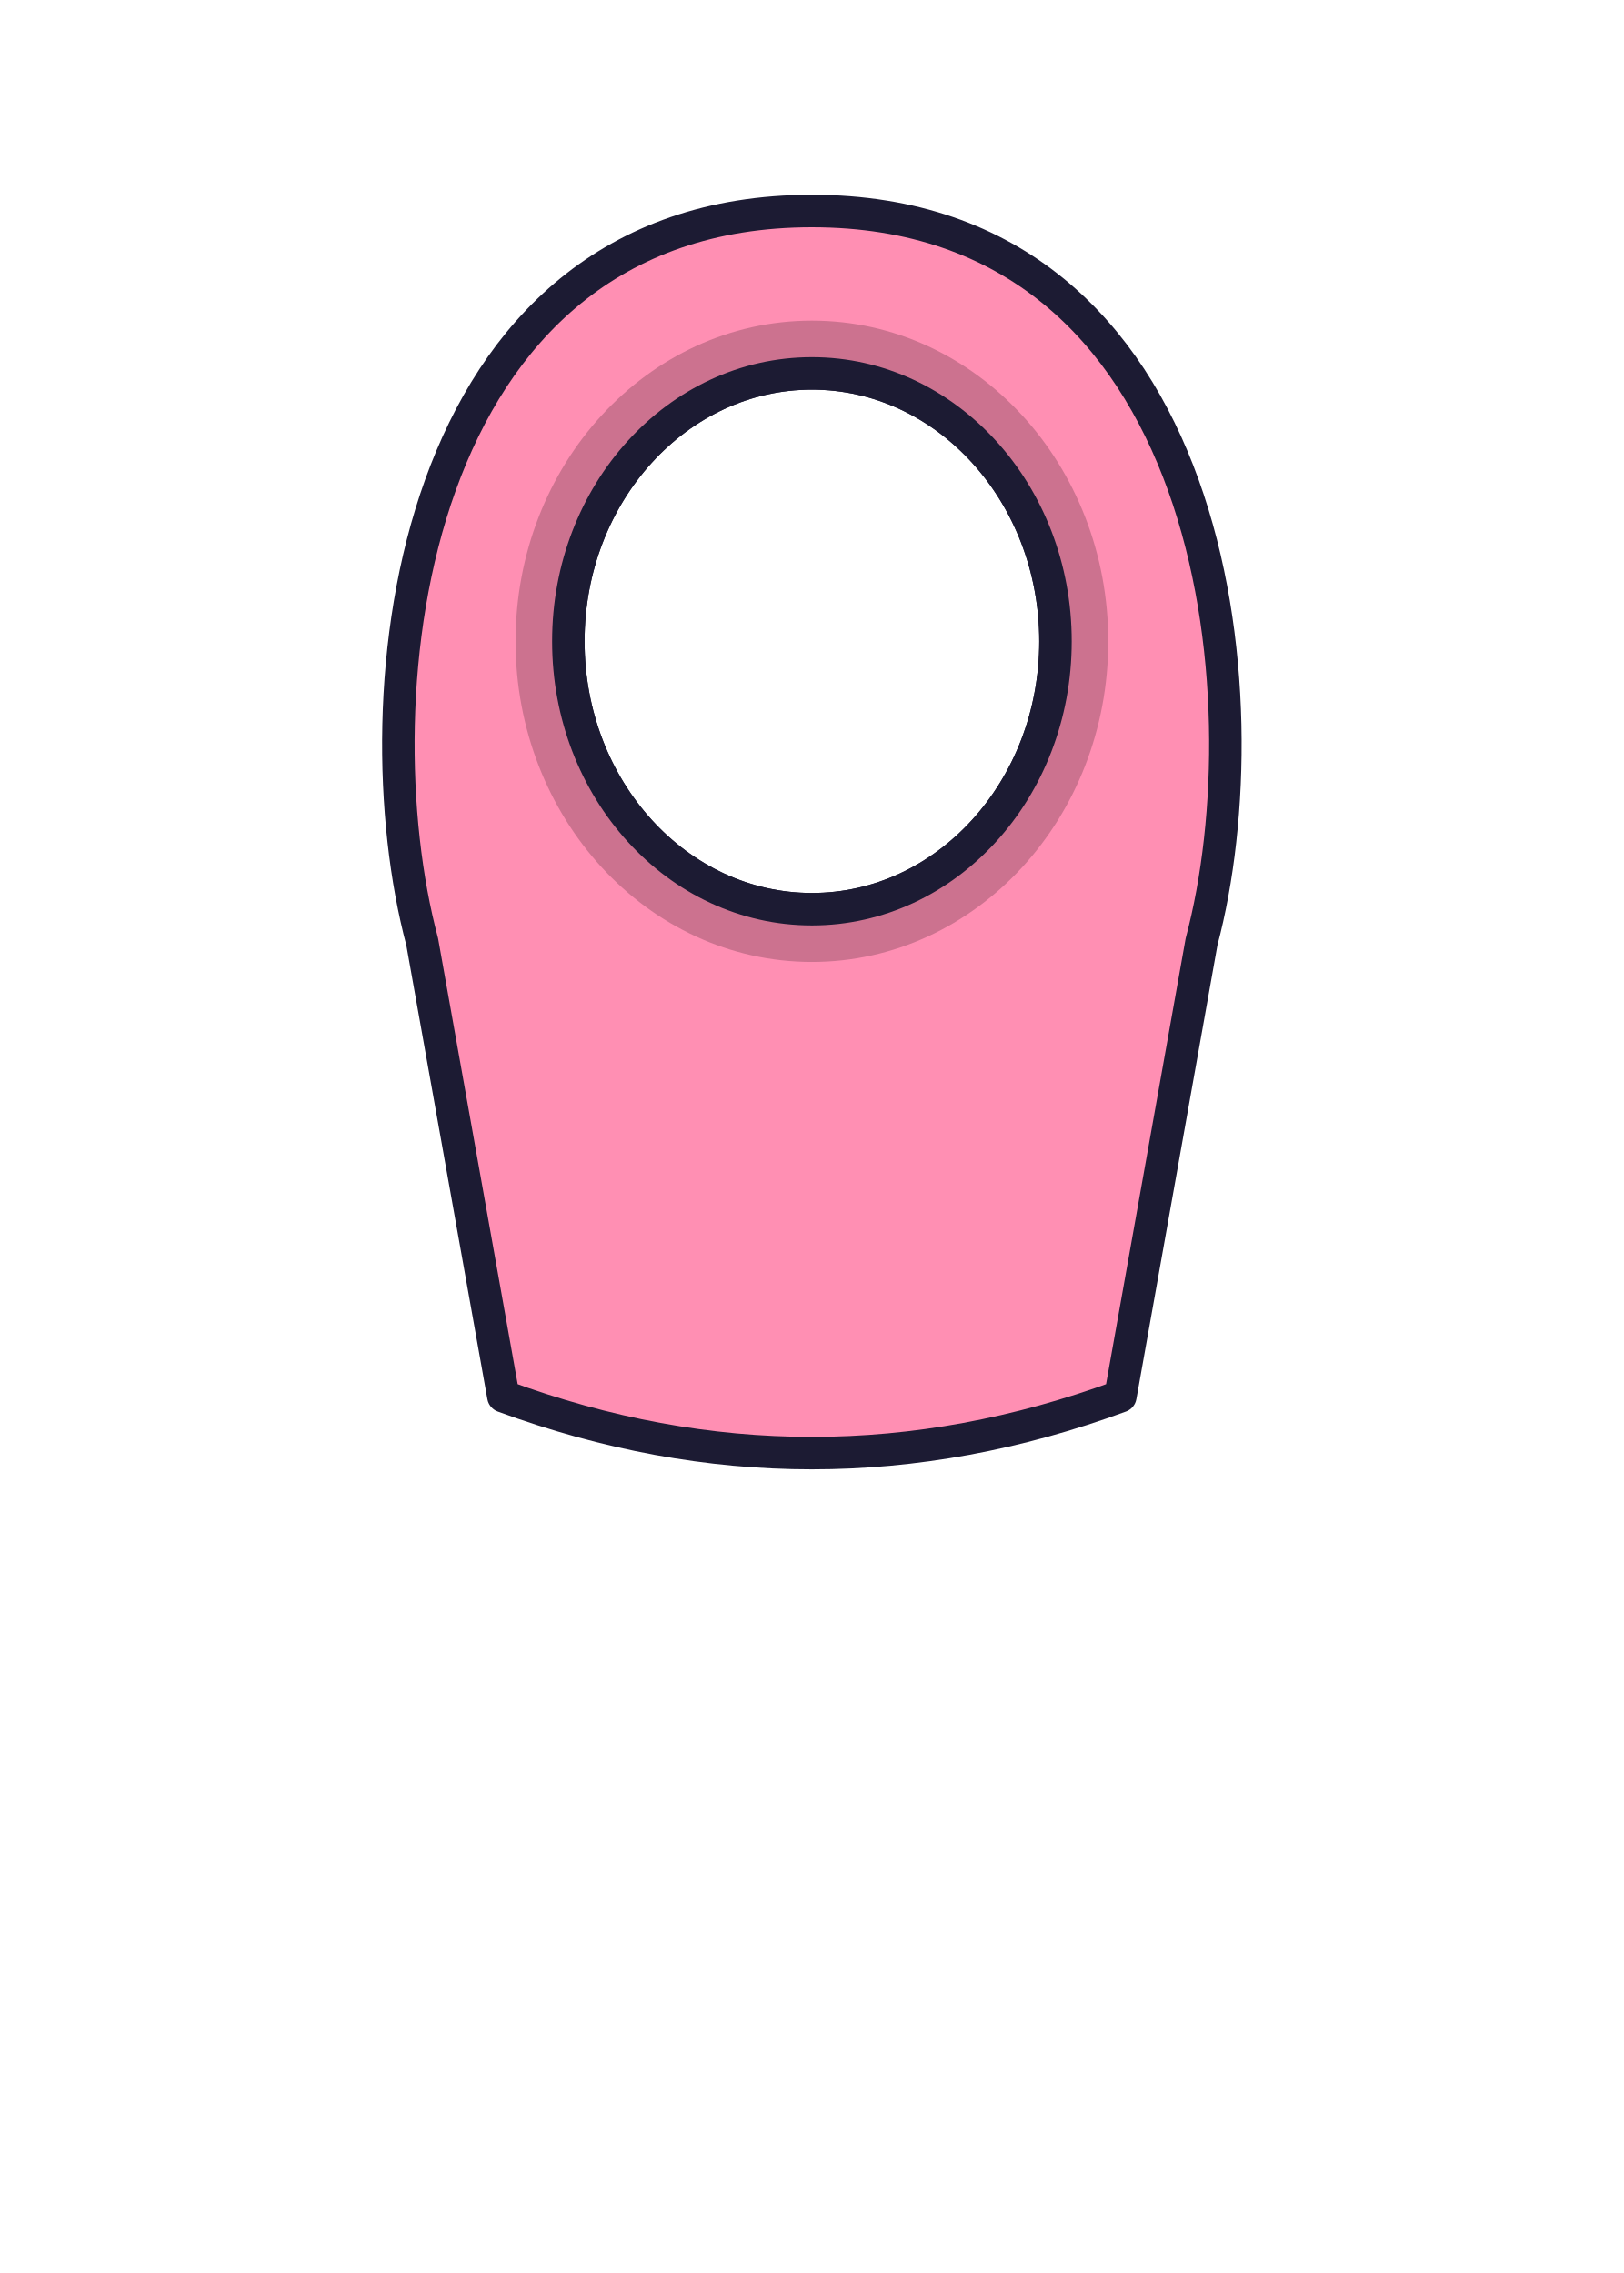
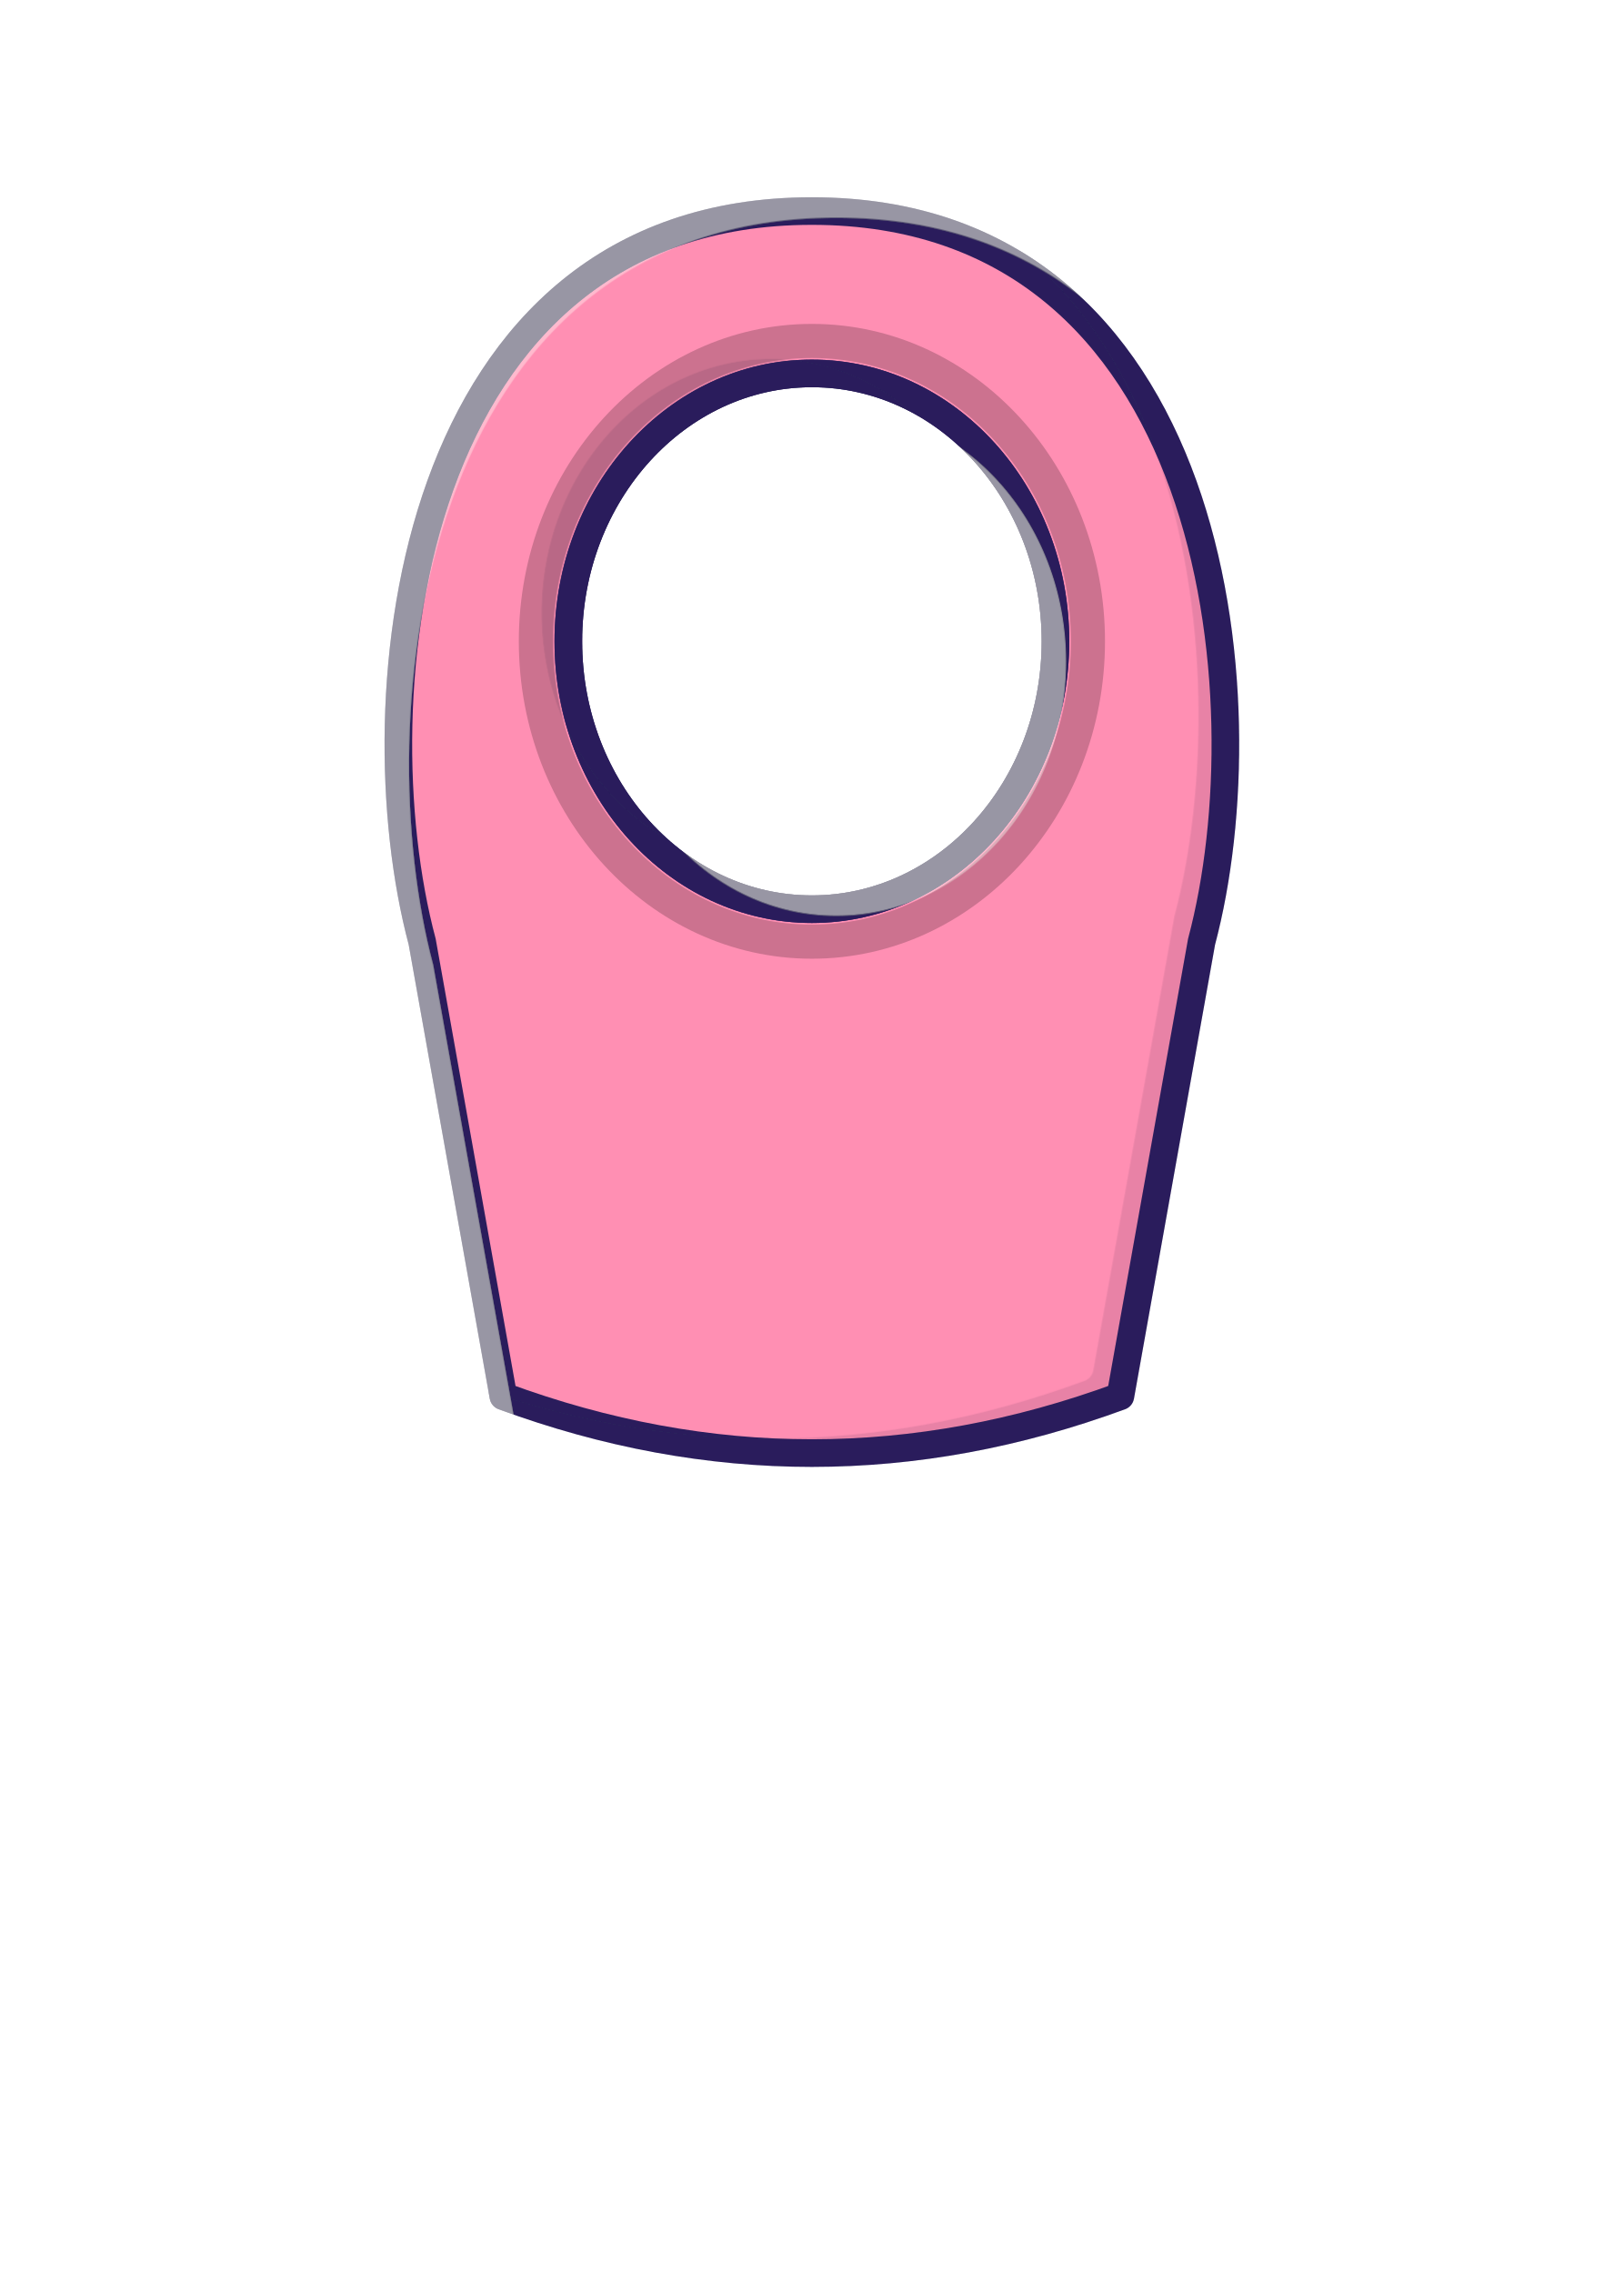
- <svg xmlns="http://www.w3.org/2000/svg" viewBox="0 0 200 280">
-   <g stroke="#1c1b33" stroke-width="4" stroke-linejoin="round" stroke-linecap="round">
-     <path d="M100 26 C150 26 156 86 148 116 L138 172 Q100 186 62 172 L52 116 C44 86 50 26 100 26 Z M100 46 A30 33 0 1 0 100.01 46 Z" fill="#ff8fb3" fill-rule="evenodd" />
-     <path d="M100 42 A34 37 0 1 0 100.01 42 Z" fill="none" stroke="#cc728f" stroke-width="5" />
-     <path d="M100 46 A30 33 0 1 0 100.01 46 Z" fill="none" />
+ <svg xmlns="http://www.w3.org/2000/svg" data-style="2d" viewBox="0 0 200 280">
+   <defs>
+     <filter id="s2d" x="-5%" y="-5%" width="110%" height="110%">
+       <feOffset in="SourceAlpha" dx="-5.0" dy="-3.5" result="a" />
+       <feComposite in="SourceAlpha" in2="a" operator="out" result="edgeS" />
+       <feFlood flood-color="#2b1f5c" flood-opacity=".2" />
+       <feComposite in2="edgeS" operator="in" result="shadow" />
+       <feOffset in="SourceAlpha" dx="3.0" dy="2.5" result="b" />
+       <feComposite in="SourceAlpha" in2="b" operator="out" result="edgeH" />
+       <feFlood flood-color="#ffffff" flood-opacity=".3" />
+       <feComposite in2="edgeH" operator="in" result="hi" />
+       <feMerge>
+         <feMergeNode in="SourceGraphic" />
+         <feMergeNode in="shadow" />
+         <feMergeNode in="hi" />
+       </feMerge>
+     </filter>
+   </defs>
+   <g filter="url(#s2d)">
+     <g stroke="#2b1f5c" stroke-width="3.4" stroke-linejoin="round" stroke-linecap="round">
+       <path d="M100 26 C150 26 156 86 148 116 L138 172 Q100 186 62 172 L52 116 C44 86 50 26 100 26 Z M100 46 A30 33 0 1 0 100.01 46 Z" fill="#ff8fb3" fill-rule="evenodd" />
+       <path d="M100 42 A34 37 0 1 0 100.01 42 Z" fill="none" stroke="#cc728f" stroke-width="4.2" />
+       <path d="M100 46 A30 33 0 1 0 100.01 46 Z" fill="none" />
+     </g>
  </g>
</svg>
